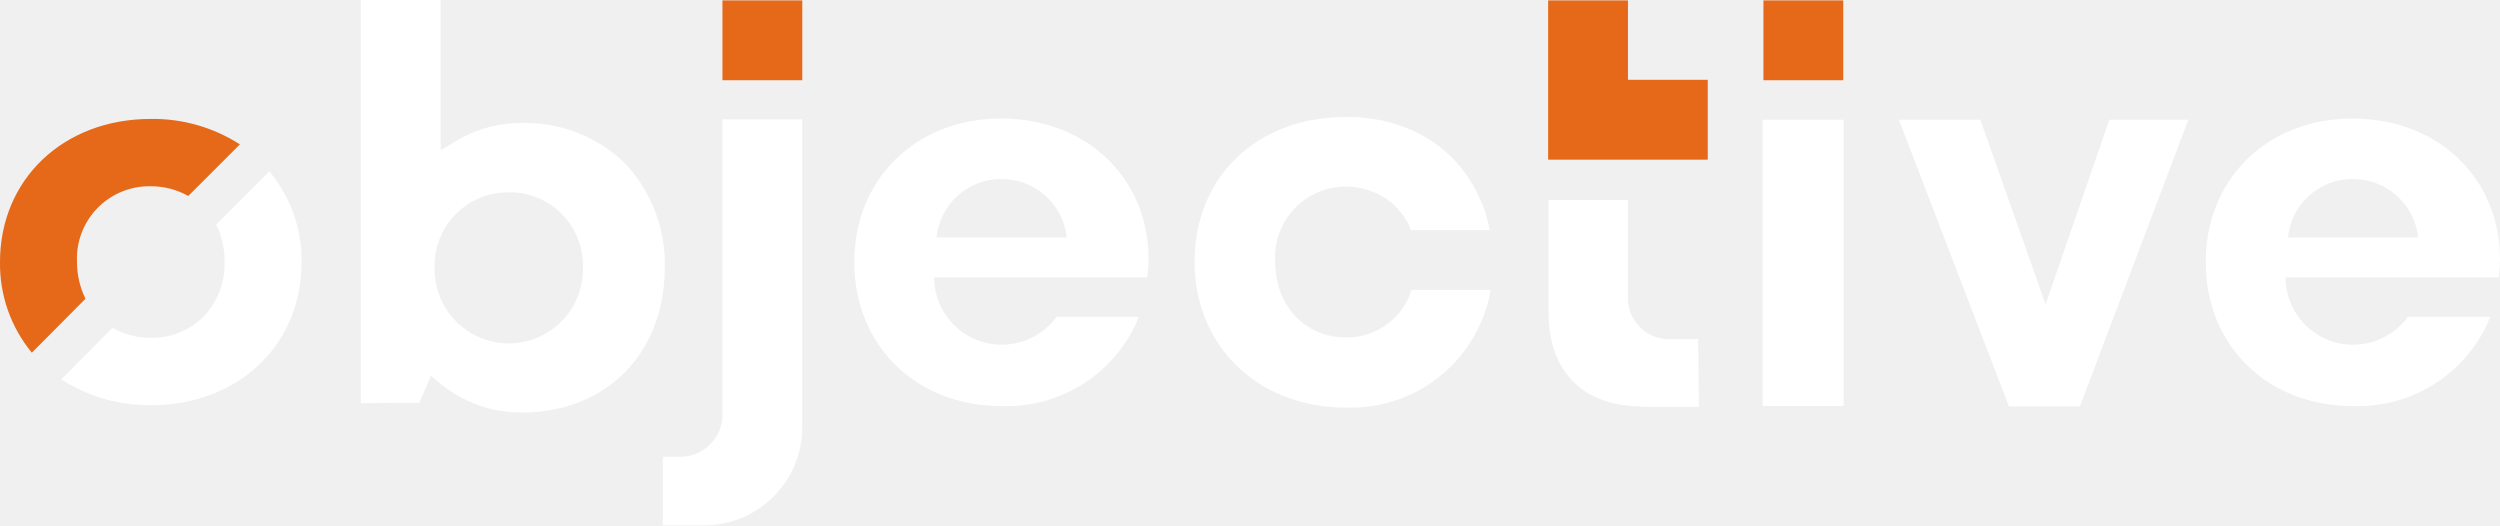
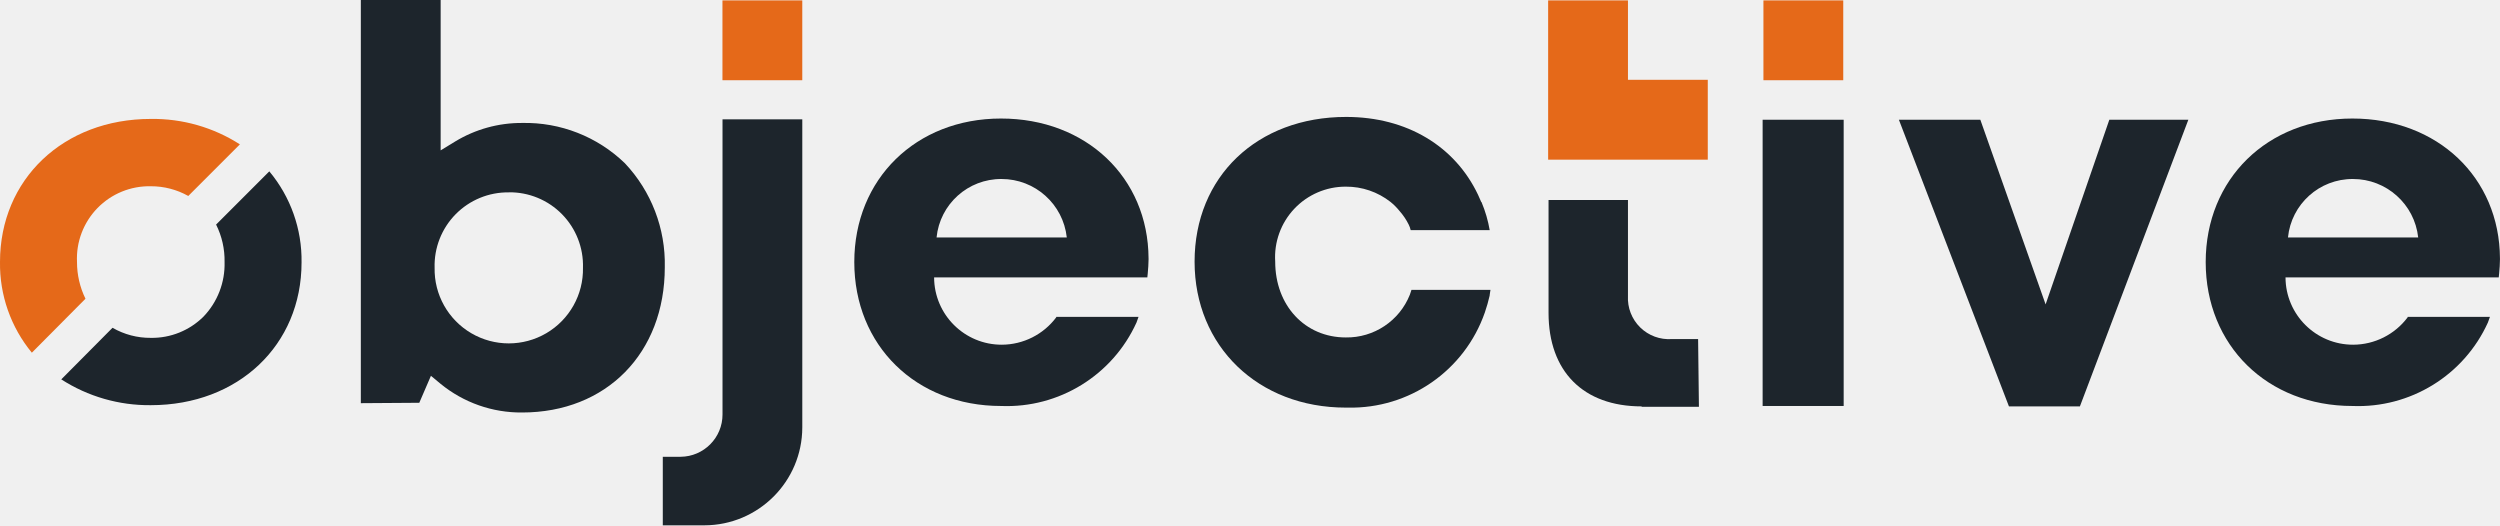
<svg xmlns="http://www.w3.org/2000/svg" width="180" height="37.823" viewBox="0 0 180 37.823">
  <defs>
-     <style>.a{fill:#fff;}.b{fill:#e56919;}</style>
+     <style>.a{fill:#1d252c;}.b{fill:#e56919;}</style>
  </defs>
  <g transform="translate(-4 -5.8)">
    <path class="a" d="M105.111,35.5a9.138,9.138,0,0,1-5.864-2.061l-.7-.581L97.709,34.8l-4.209.029V5.8h5.747V16.627l1.045-.639a9.187,9.187,0,0,1,4.819-1.335,10.321,10.321,0,0,1,7.4,2.9,10.558,10.558,0,0,1,2.874,7.489C115.387,31.228,111.178,35.5,105.111,35.5Zm-.958-15.849a5.276,5.276,0,0,0-5.341,5.428,5.342,5.342,0,1,0,10.682,0A5.276,5.276,0,0,0,104.153,19.646Z" transform="translate(-63.52)" />
    <path class="a" d="M482.924,56.139,475,35.5h5.864l4.7,13.295L490.152,35.5h5.689l-7.808,20.639Z" transform="translate(-334.28 -21.079)" />
    <path class="b" d="M388,17.366V5.9h5.747v5.718h5.747v5.747Z" transform="translate(-272.534 -0.071)" />
    <path class="a" d="M394.805,70.262c-4.209,0-6.705-2.525-6.705-6.734V55.4h5.718v6.909a2.956,2.956,0,0,0,3.164,3.106h1.887l.058,4.877h-4.122Z" transform="translate(-272.605 -35.202)" />
    <rect class="b" width="5.747" height="5.747" transform="translate(130.967 5.829)" />
    <rect class="a" width="5.835" height="20.61" transform="translate(130.909 14.421)" />
    <path class="a" d="M565.643,49.511a4.92,4.92,0,0,1-3.919,1.974,4.863,4.863,0,0,1-4.877-4.848H572.2l.029-.29c.029-.348.058-.668.058-.987v-.087c-.029-5.835-4.5-10.073-10.624-10.073S551.1,39.554,551.1,45.534c0,6.009,4.441,10.363,10.566,10.363a10.258,10.258,0,0,0,9.753-6.009l.145-.406h-5.922ZM561.7,39.554a4.721,4.721,0,0,1,4.7,4.209h-9.376A4.672,4.672,0,0,1,561.7,39.554Z" transform="translate(-388.29 -20.866)" />
    <path class="a" d="M230.443,49.511a4.92,4.92,0,0,1-3.919,1.974,4.863,4.863,0,0,1-4.877-4.848H237l.029-.29c.029-.348.058-.668.058-.987v-.087c-.029-5.835-4.5-10.073-10.624-10.073S215.9,39.554,215.9,45.534c0,6.009,4.441,10.363,10.566,10.363a10.258,10.258,0,0,0,9.753-6.009l.145-.406h-5.922ZM226.5,39.554a4.721,4.721,0,0,1,4.7,4.209h-9.376A4.672,4.672,0,0,1,226.5,39.554Z" transform="translate(-150.391 -20.866)" />
    <g transform="translate(51.721 5.829)">
      <rect class="b" width="5.747" height="5.747" transform="translate(4.296 0)" />
      <path class="a" d="M172.7,35.4V56.648h0a3.041,3.041,0,0,1-3.019,3.048H168.4v4.935h2.99a7.061,7.061,0,0,0,7.054-7.054h0V35.4Z" transform="translate(-168.4 -26.837)" />
    </g>
    <g transform="translate(4 14.363)">
      <path class="b" d="M10.154,48.246a6,6,0,0,1-.61-2.642,5.209,5.209,0,0,1,5.312-5.457,5.487,5.487,0,0,1,2.7.7l3.716-3.716A11.572,11.572,0,0,0,14.856,35.3C8.557,35.3,4,39.654,4,45.6a10.045,10.045,0,0,0,2.293,6.531Z" transform="translate(-4 -35.3)" />
      <path class="a" d="M30.347,52.132a5.781,5.781,0,0,1,.61,2.7,5.458,5.458,0,0,1-1.509,3.919,5.255,5.255,0,0,1-3.8,1.538h0a5.424,5.424,0,0,1-2.758-.726L19.2,63.278a11.685,11.685,0,0,0,6.444,1.858c6.3,0,10.856-4.325,10.856-10.276a9.99,9.99,0,0,0-2.322-6.56Z" transform="translate(-14.788 -44.526)" />
    </g>
    <path class="a" d="M321.606,47.253h-5.689c-.029.116-.087.232-.116.348h0a4.886,4.886,0,0,1-4.615,3.077c-2.932,0-5.08-2.293-5.08-5.457a5.077,5.077,0,0,1,5.08-5.4,5.151,5.151,0,0,1,3.222,1.1,4.328,4.328,0,0,1,.639.639,4.542,4.542,0,0,1,.668.987,1.685,1.685,0,0,1,.145.406h5.689a9.235,9.235,0,0,0-.581-2,.028.028,0,0,0-.029-.029c-.145-.319-.232-.523-.232-.523h0c-1.655-3.483-5.109-5.6-9.492-5.6-6.415,0-10.914,4.3-10.914,10.421,0,6.1,4.586,10.508,10.885,10.508h.145a10.209,10.209,0,0,0,9.869-6.851,12.225,12.225,0,0,0,.348-1.219V47.63C321.577,47.485,321.577,47.369,321.606,47.253Z" transform="translate(-210.291 -20.582)" />
  </g>
</svg>
